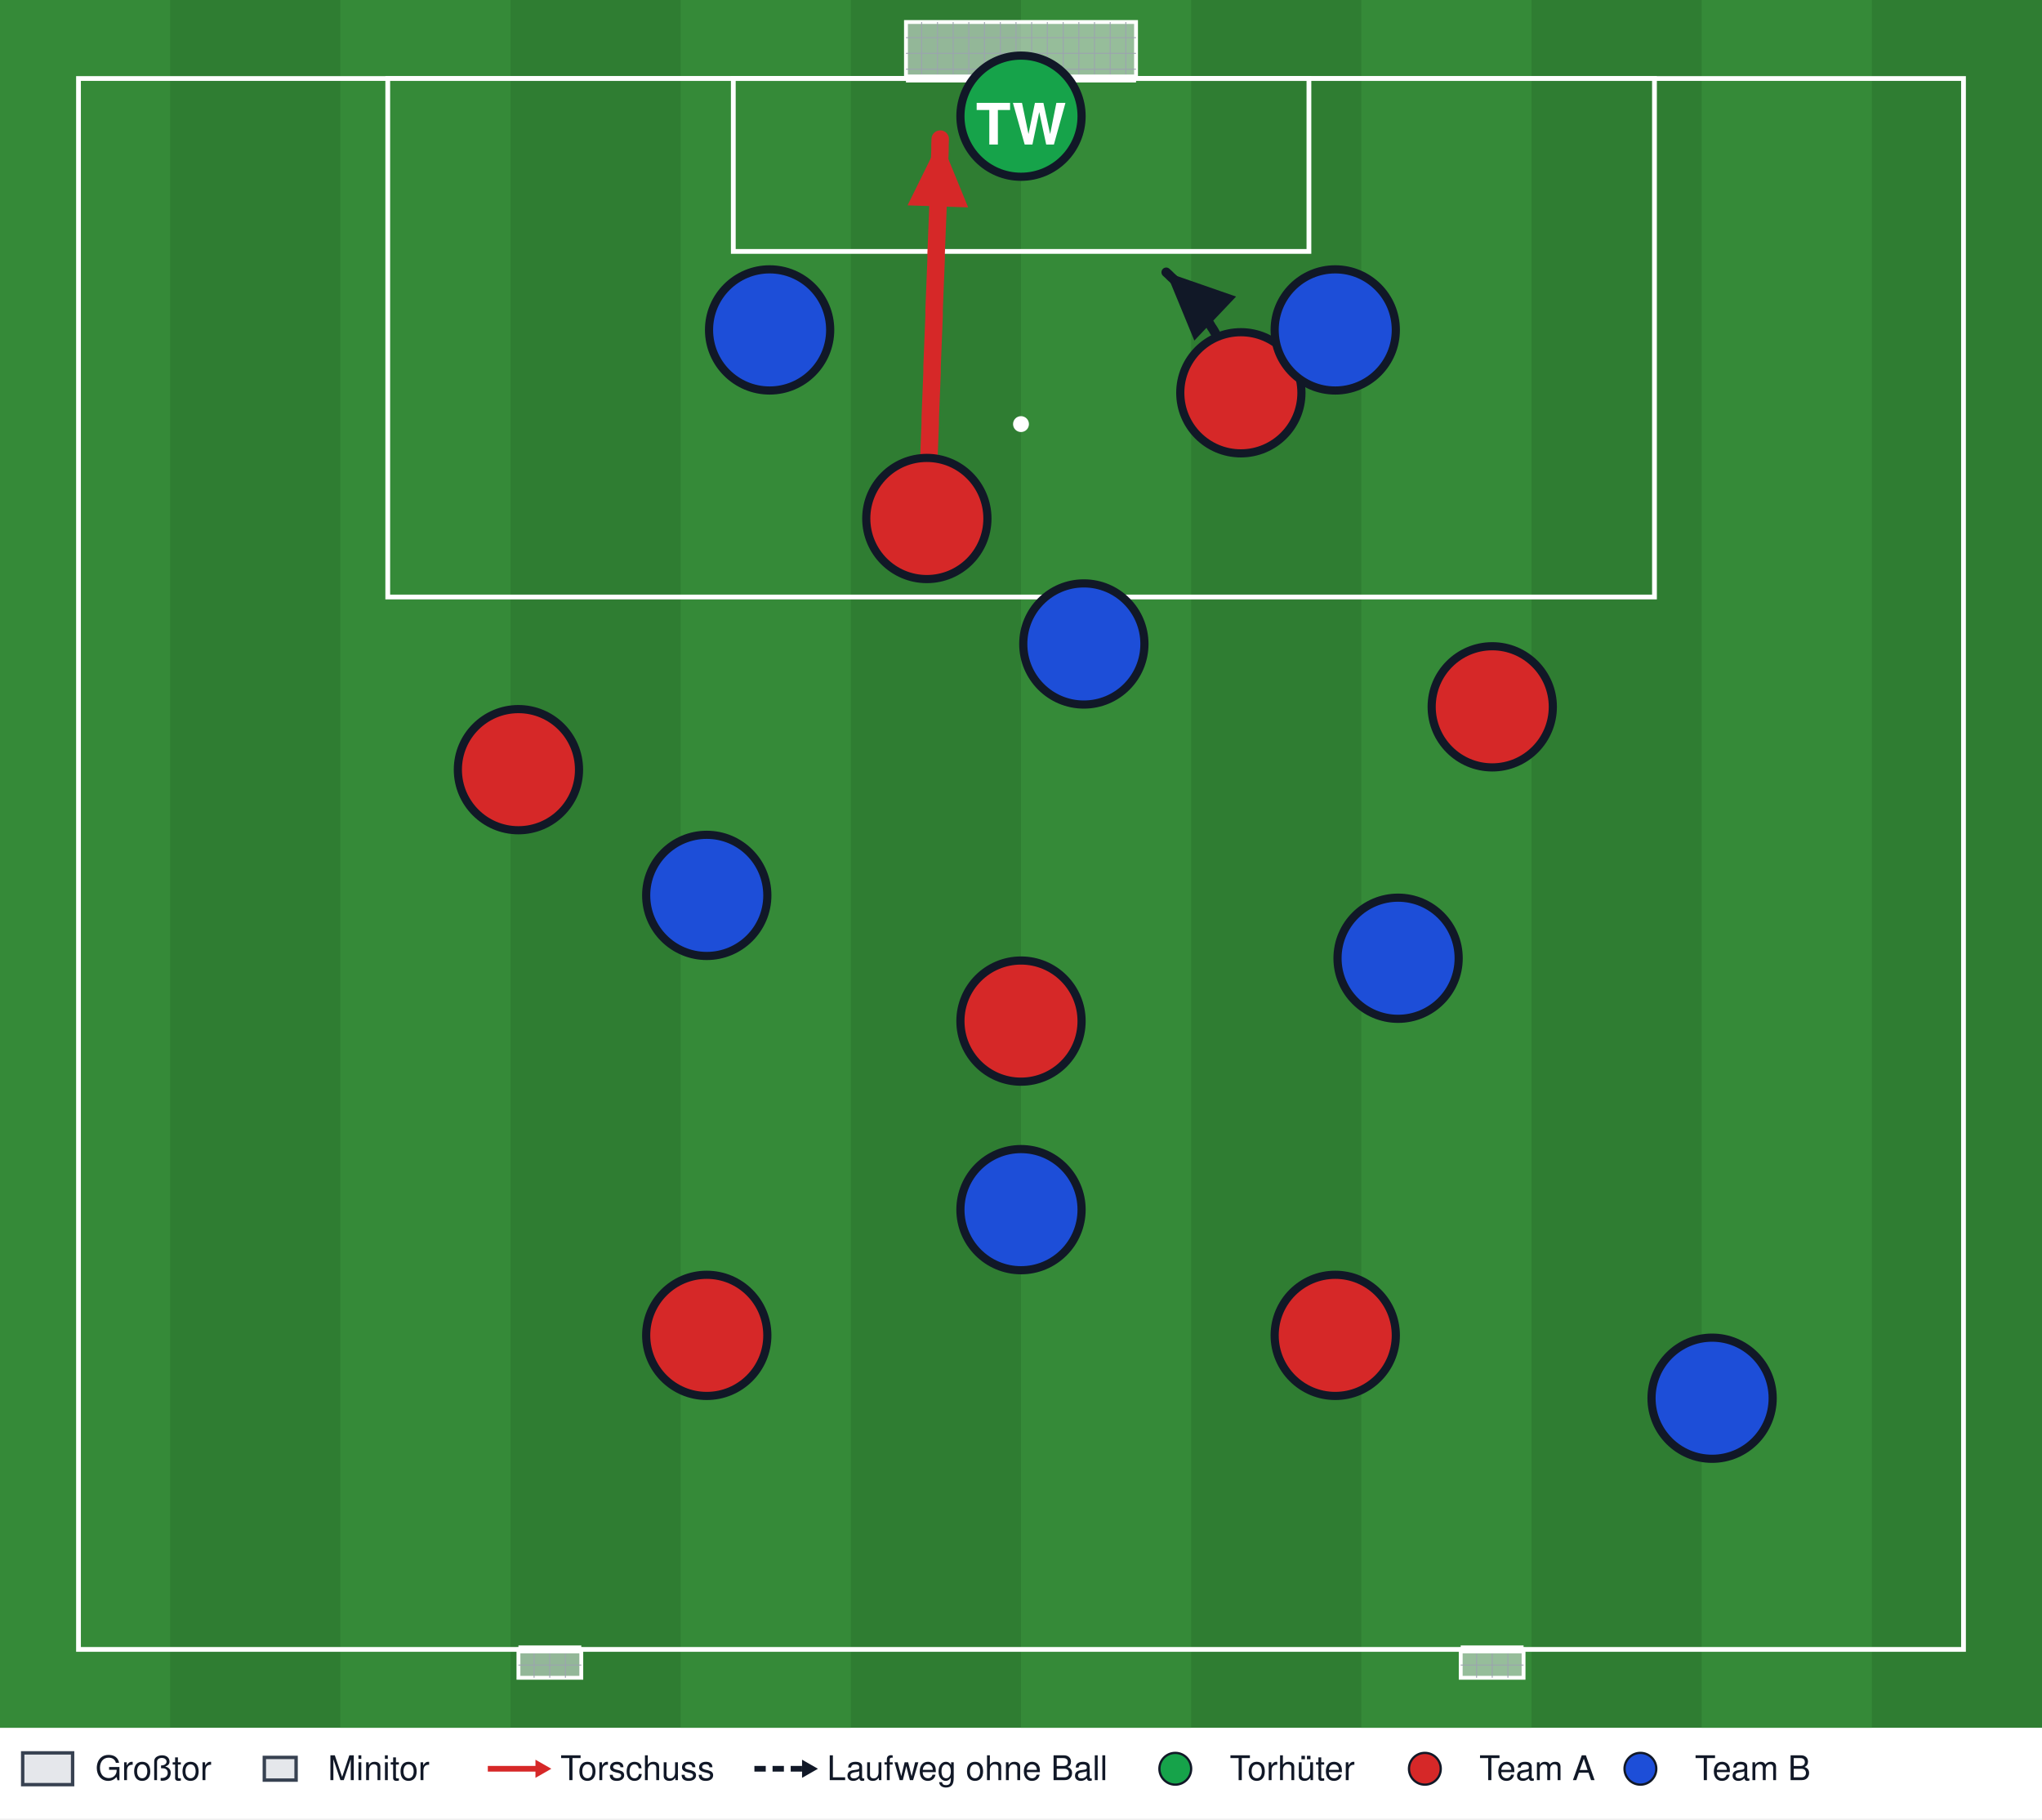
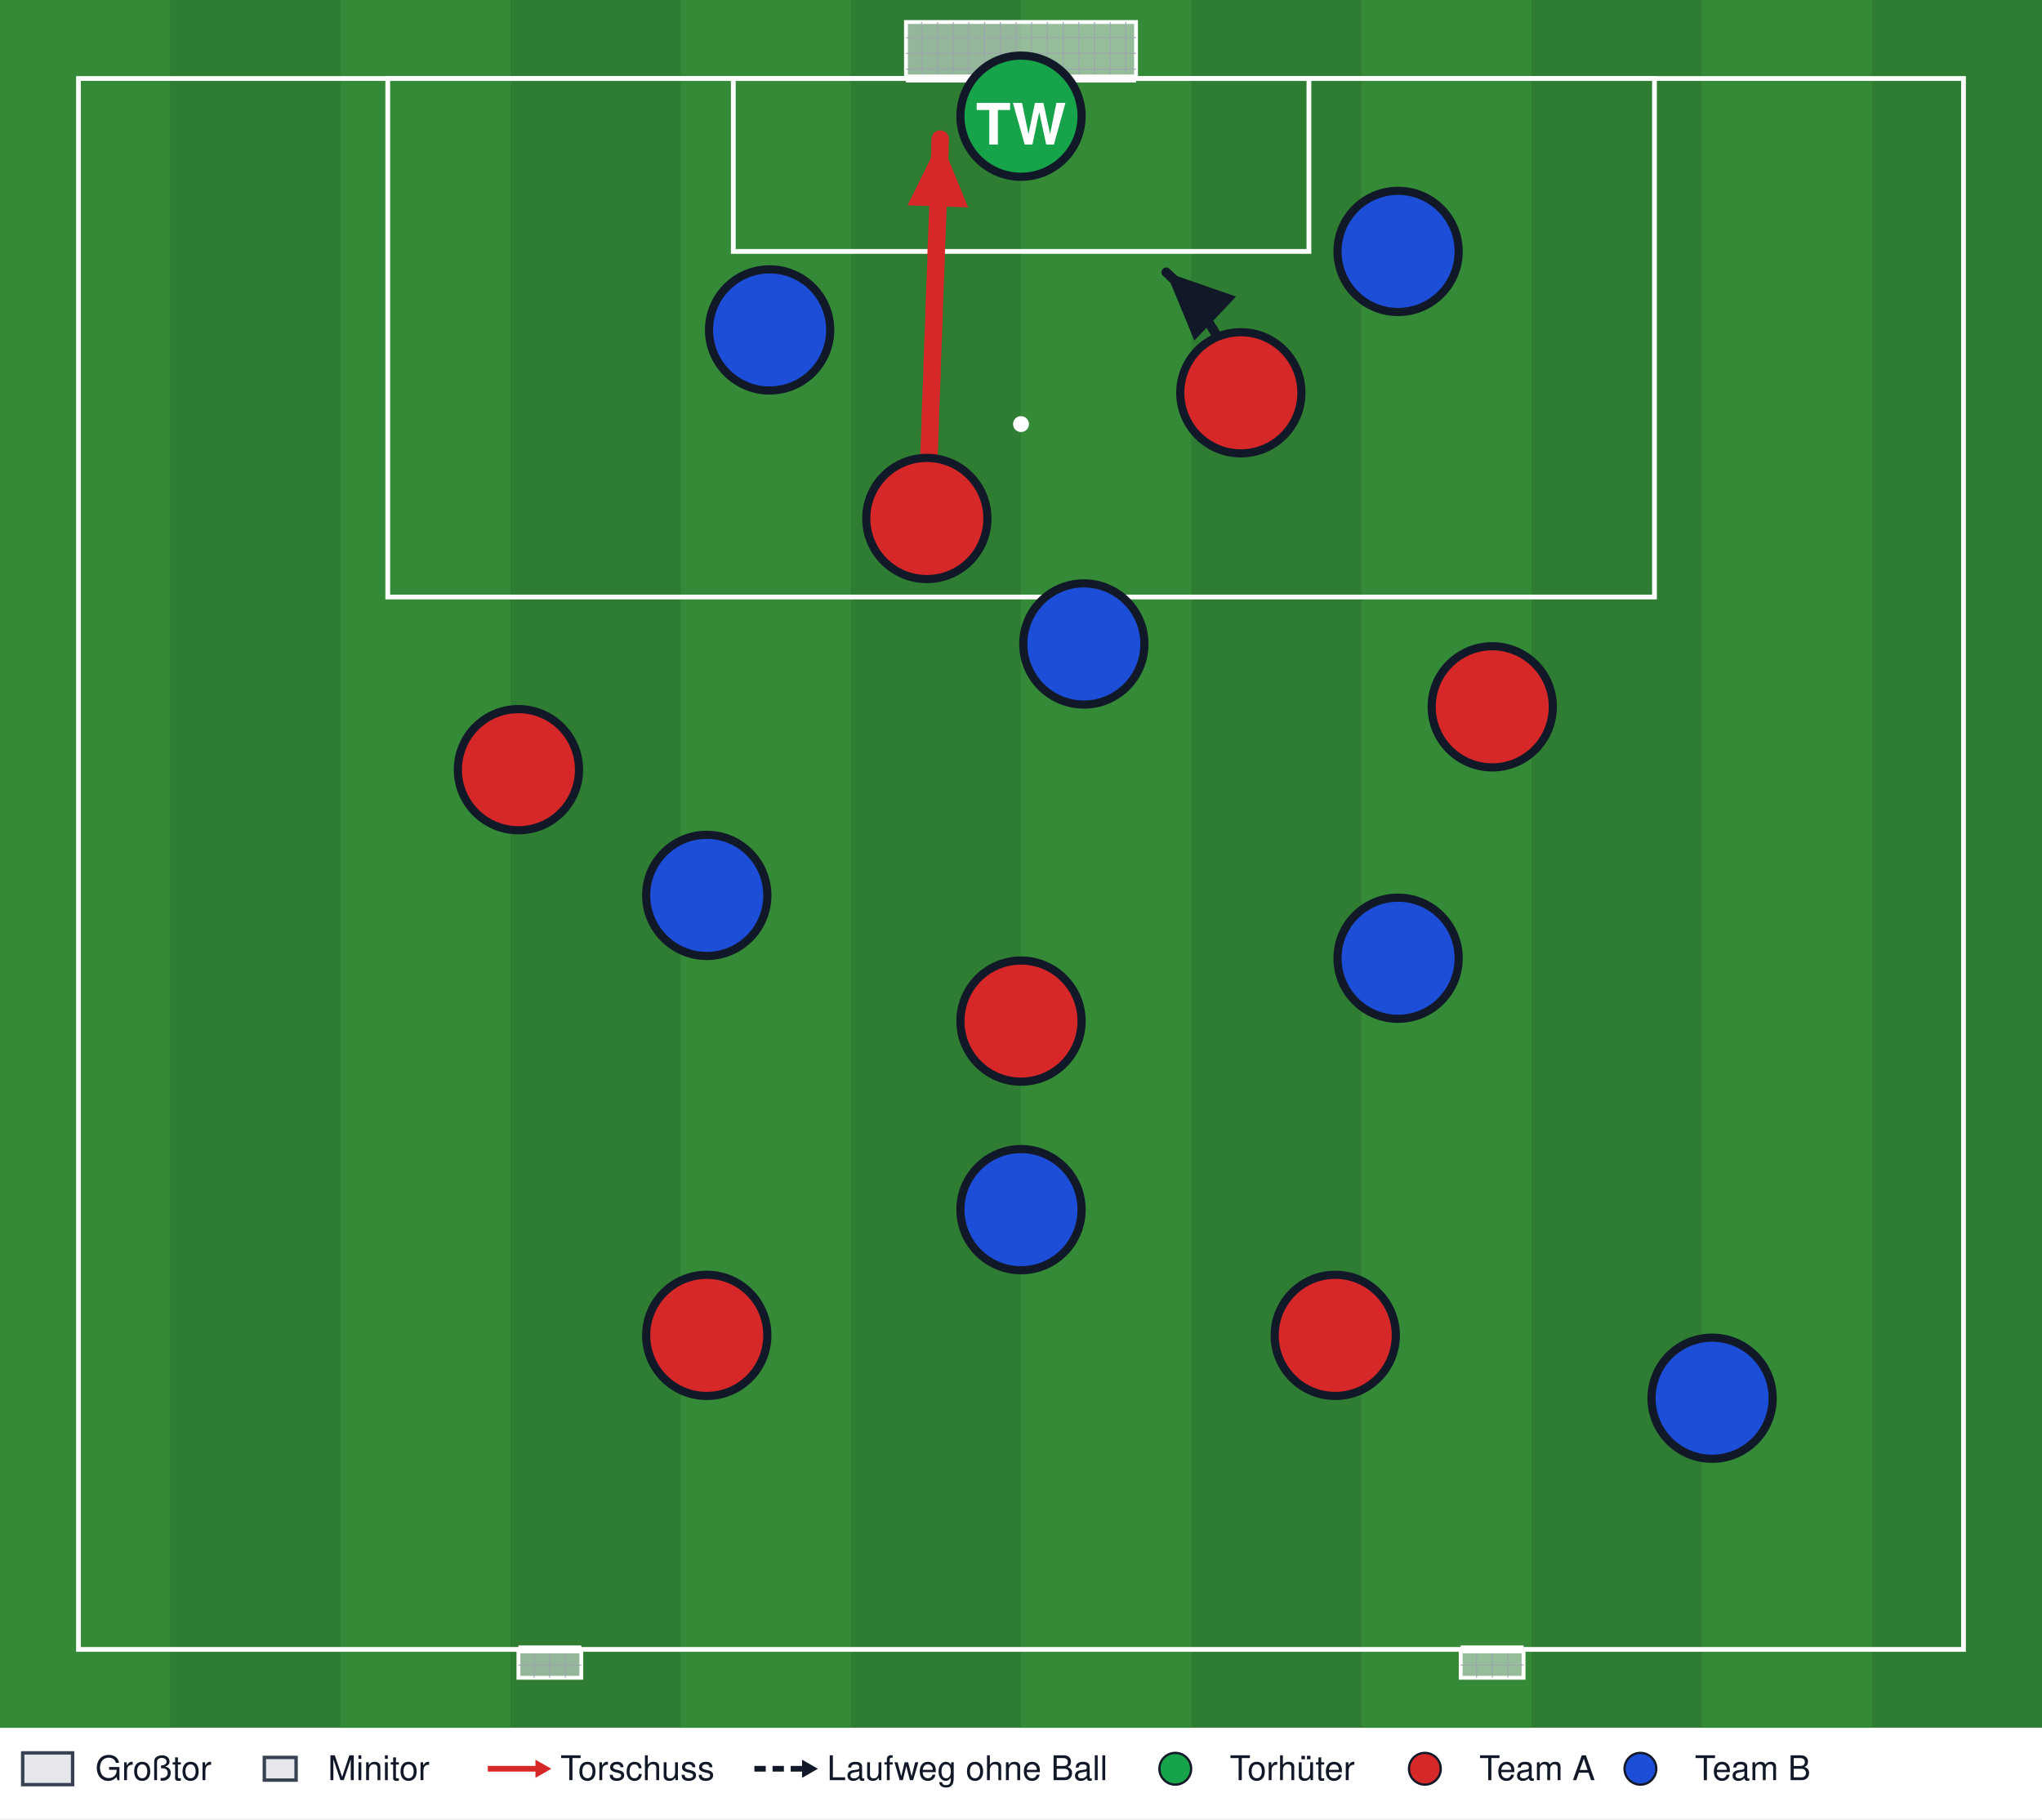
<svg xmlns="http://www.w3.org/2000/svg" width="900" height="802" viewBox="0 0 900 802">
  <g transform="translate(0,0)">
    <rect x="0" y="0" width="900.0" height="761.5" fill="#2f7d32" />
    <rect x="0.0" y="0" width="75.0" height="761.5" fill="#358a38" />
    <rect x="150.0" y="0" width="75.0" height="761.5" fill="#358a38" />
    <rect x="300.0" y="0" width="75.0" height="761.5" fill="#358a38" />
    <rect x="450.0" y="0" width="75.0" height="761.5" fill="#358a38" />
    <rect x="600.0" y="0" width="75.0" height="761.5" fill="#358a38" />
    <rect x="750.0" y="0" width="75.0" height="761.5" fill="#358a38" />
    <rect x="34.6" y="34.6" width="830.8" height="692.3" fill="none" stroke="#ffffff" stroke-width="2.1" />
    <rect x="170.9" y="34.6" width="558.3" height="228.5" fill="none" stroke="#ffffff" stroke-width="2.1" />
    <rect x="323.2" y="34.6" width="253.7" height="76.2" fill="none" stroke="#ffffff" stroke-width="2.1" />
    <circle cx="450.0" cy="186.9" r="3.5" fill="#ffffff" />
    <rect x="399.3" y="9.7" width="101.4" height="24.9" fill="#e5e7eb" fill-opacity="0.55" stroke="#ffffff" stroke-width="1.7" />
    <line x1="406.2" y1="9.7" x2="406.2" y2="34.6" stroke="#9ca3af" stroke-width="0.4" />
    <line x1="413.2" y1="9.7" x2="413.2" y2="34.6" stroke="#9ca3af" stroke-width="0.4" />
    <line x1="420.1" y1="9.7" x2="420.1" y2="34.6" stroke="#9ca3af" stroke-width="0.4" />
    <line x1="427.0" y1="9.7" x2="427.0" y2="34.6" stroke="#9ca3af" stroke-width="0.4" />
    <line x1="433.9" y1="9.7" x2="433.9" y2="34.6" stroke="#9ca3af" stroke-width="0.4" />
    <line x1="440.9" y1="9.7" x2="440.9" y2="34.6" stroke="#9ca3af" stroke-width="0.4" />
    <line x1="447.8" y1="9.7" x2="447.8" y2="34.6" stroke="#9ca3af" stroke-width="0.4" />
    <line x1="454.7" y1="9.7" x2="454.7" y2="34.6" stroke="#9ca3af" stroke-width="0.4" />
    <line x1="461.6" y1="9.7" x2="461.6" y2="34.6" stroke="#9ca3af" stroke-width="0.4" />
    <line x1="468.6" y1="9.7" x2="468.6" y2="34.6" stroke="#9ca3af" stroke-width="0.4" />
    <line x1="475.5" y1="9.7" x2="475.5" y2="34.6" stroke="#9ca3af" stroke-width="0.4" />
    <line x1="482.4" y1="9.7" x2="482.4" y2="34.6" stroke="#9ca3af" stroke-width="0.4" />
    <line x1="489.3" y1="9.7" x2="489.3" y2="34.6" stroke="#9ca3af" stroke-width="0.4" />
    <line x1="496.2" y1="9.7" x2="496.2" y2="34.6" stroke="#9ca3af" stroke-width="0.4" />
    <line x1="399.3" y1="16.6" x2="500.7" y2="16.6" stroke="#9ca3af" stroke-width="0.4" />
    <line x1="399.3" y1="23.5" x2="500.7" y2="23.5" stroke="#9ca3af" stroke-width="0.4" />
    <line x1="399.3" y1="30.5" x2="500.7" y2="30.5" stroke="#9ca3af" stroke-width="0.4" />
    <line x1="399.3" y1="34.6" x2="500.7" y2="34.6" stroke="#ffffff" stroke-width="3.5" />
    <rect x="228.5" y="726.9" width="27.7" height="12.5" fill="#e5e7eb" fill-opacity="0.55" stroke="#ffffff" stroke-width="1.7" />
    <line x1="235.4" y1="726.9" x2="235.4" y2="739.4" stroke="#9ca3af" stroke-width="0.4" />
    <line x1="242.3" y1="726.9" x2="242.3" y2="739.4" stroke="#9ca3af" stroke-width="0.4" />
    <line x1="249.2" y1="726.9" x2="249.2" y2="739.4" stroke="#9ca3af" stroke-width="0.4" />
    <line x1="228.5" y1="733.8" x2="256.2" y2="733.8" stroke="#9ca3af" stroke-width="0.4" />
    <line x1="228.5" y1="726.9" x2="256.2" y2="726.9" stroke="#ffffff" stroke-width="3.5" />
    <rect x="643.8" y="726.9" width="27.7" height="12.5" fill="#e5e7eb" fill-opacity="0.55" stroke="#ffffff" stroke-width="1.7" />
    <line x1="650.8" y1="726.9" x2="650.8" y2="739.4" stroke="#9ca3af" stroke-width="0.4" />
    <line x1="657.7" y1="726.9" x2="657.7" y2="739.4" stroke="#9ca3af" stroke-width="0.4" />
    <line x1="664.6" y1="726.9" x2="664.6" y2="739.4" stroke="#9ca3af" stroke-width="0.4" />
    <line x1="643.8" y1="733.8" x2="671.5" y2="733.8" stroke="#9ca3af" stroke-width="0.4" />
    <line x1="643.8" y1="726.9" x2="671.5" y2="726.9" stroke="#ffffff" stroke-width="3.5" />
    <polyline points="409.4,201.8 409.5,199.3 409.6,196.8 409.7,194.2 409.8,191.7 409.9,189.2 410.0,186.7 410.0,184.2 410.1,181.7 410.2,179.2 410.3,176.7 410.4,174.2 410.5,171.7 410.6,169.2 410.7,166.7 410.8,164.1 410.8,161.6 410.9,159.1 411.0,156.6 411.1,154.1 411.2,151.6 411.3,149.1 411.4,146.6 411.5,144.1 411.6,141.6 411.7,139.1 411.7,136.6 411.8,134.0 411.9,131.5 412.0,129.0 412.1,126.5 412.2,124.0 412.3,121.5 412.4,119.0 412.5,116.5 412.6,114.0 412.6,111.5 412.7,109.0 412.8,106.5 412.9,103.9 413.0,101.4 413.1,98.9 413.2,96.4 413.3,93.9 413.4,91.4 413.4,88.9 413.5,86.4 413.6,83.9 413.7,81.4 413.8,78.9 413.9,76.4 414.0,73.8 414.1,71.3 414.2,68.8 414.3,66.3 414.3,63.8 414.4,61.3" fill="none" stroke="#d62828" stroke-width="7.7" stroke-linecap="round" stroke-linejoin="round" />
    <polygon points="414.4,61.3 400.0,90.5 426.7,91.4" fill="#d62828" />
    <polyline points="536.1,147.7 535.4,146.4 534.7,145.2 533.9,144.0 533.2,142.8 532.4,141.6 531.6,140.4 530.8,139.2 530.0,138.1 529.2,136.9 528.4,135.8 527.5,134.6 526.6,133.5 525.7,132.4 524.8,131.3 523.9,130.2 523.0,129.2 522.1,128.1 521.1,127.1 520.1,126.0 519.2,125.0 518.2,124.0 517.2,123.0 516.1,122.0 515.1,121.0 514.0,120.0" fill="none" stroke="#111827" stroke-width="4.2" stroke-linecap="round" stroke-linejoin="round" stroke-dasharray="17.8,11.9" />
    <polygon points="514.0,120.0 526.4,150.1 544.8,130.7" fill="#111827" />
    <circle cx="450.0" cy="51.2" r="26.7" fill="#16a34a" stroke="#111827" stroke-width="3.6" />
    <text x="450.0" y="63.7" font-family="Helvetica" font-size="25.2" font-weight="bold" fill="#ffffff" text-anchor="middle">TW</text>
    <circle cx="311.5" cy="588.5" r="26.7" fill="#d62828" stroke="#111827" stroke-width="3.6" />
    <circle cx="588.5" cy="588.5" r="26.7" fill="#d62828" stroke="#111827" stroke-width="3.6" />
    <circle cx="450.0" cy="450.0" r="26.7" fill="#d62828" stroke="#111827" stroke-width="3.6" />
    <circle cx="228.5" cy="339.2" r="26.7" fill="#d62828" stroke="#111827" stroke-width="3.6" />
    <circle cx="657.7" cy="311.5" r="26.7" fill="#d62828" stroke="#111827" stroke-width="3.6" />
    <circle cx="408.5" cy="228.5" r="26.7" fill="#d62828" stroke="#111827" stroke-width="3.6" />
    <circle cx="546.9" cy="173.1" r="26.7" fill="#d62828" stroke="#111827" stroke-width="3.6" />
    <circle cx="339.2" cy="145.4" r="26.7" fill="#1d4ed8" stroke="#111827" stroke-width="3.6" />
-     <circle cx="588.5" cy="145.4" r="26.7" fill="#1d4ed8" stroke="#111827" stroke-width="3.6" />
+     <circle cx="616.2" cy="110.8" r="26.7" fill="#1d4ed8" stroke="#111827" stroke-width="3.6" />
    <circle cx="477.7" cy="283.8" r="26.7" fill="#1d4ed8" stroke="#111827" stroke-width="3.6" />
    <circle cx="311.5" cy="394.6" r="26.7" fill="#1d4ed8" stroke="#111827" stroke-width="3.6" />
    <circle cx="616.2" cy="422.3" r="26.7" fill="#1d4ed8" stroke="#111827" stroke-width="3.6" />
    <circle cx="450.0" cy="533.1" r="26.7" fill="#1d4ed8" stroke="#111827" stroke-width="3.6" />
    <circle cx="754.6" cy="616.2" r="26.7" fill="#1d4ed8" stroke="#111827" stroke-width="3.6" />
    <rect x="0" y="761.5" width="900.0" height="40.0" fill="#ffffff" />
    <rect x="10.0" y="772.5" width="22" height="14" fill="#e5e7eb" stroke="#374151" stroke-width="1.5" />
    <text x="42.0" y="784.5" font-family="Helvetica" font-size="15" fill="#111827">Großtor</text>
    <rect x="116.5" y="774.5" width="14" height="10" fill="#e5e7eb" stroke="#374151" stroke-width="1.5" />
    <text x="144.5" y="784.5" font-family="Helvetica" font-size="15" fill="#111827">Minitor</text>
    <line x1="215.0" y1="779.5" x2="237.0" y2="779.5" stroke="#d62828" stroke-width="2.5" />
    <polygon points="243.0,779.5 236.0,775.5 236.0,783.5" fill="#d62828" />
    <text x="247.0" y="784.5" font-family="Helvetica" font-size="15" fill="#111827">Torschuss</text>
    <line x1="332.5" y1="779.5" x2="354.5" y2="779.5" stroke="#111827" stroke-width="2.5" stroke-dasharray="5,3" />
    <polygon points="360.5,779.5 353.5,775.5 353.5,783.5" fill="#111827" />
    <text x="364.5" y="784.5" font-family="Helvetica" font-size="15" fill="#111827">Laufweg ohne Ball</text>
    <circle cx="518.0" cy="779.5" r="7" fill="#16a34a" stroke="#111827" stroke-width="1" />
    <text x="542.0" y="784.5" font-family="Helvetica" font-size="15" fill="#111827">Torhüter</text>
    <circle cx="628.0" cy="779.5" r="7" fill="#d62828" stroke="#111827" stroke-width="1" />
    <text x="652.0" y="784.5" font-family="Helvetica" font-size="15" fill="#111827">Team A</text>
    <circle cx="723.0" cy="779.5" r="7" fill="#1d4ed8" stroke="#111827" stroke-width="1" />
    <text x="747.0" y="784.5" font-family="Helvetica" font-size="15" fill="#111827">Team B</text>
  </g>
</svg>
